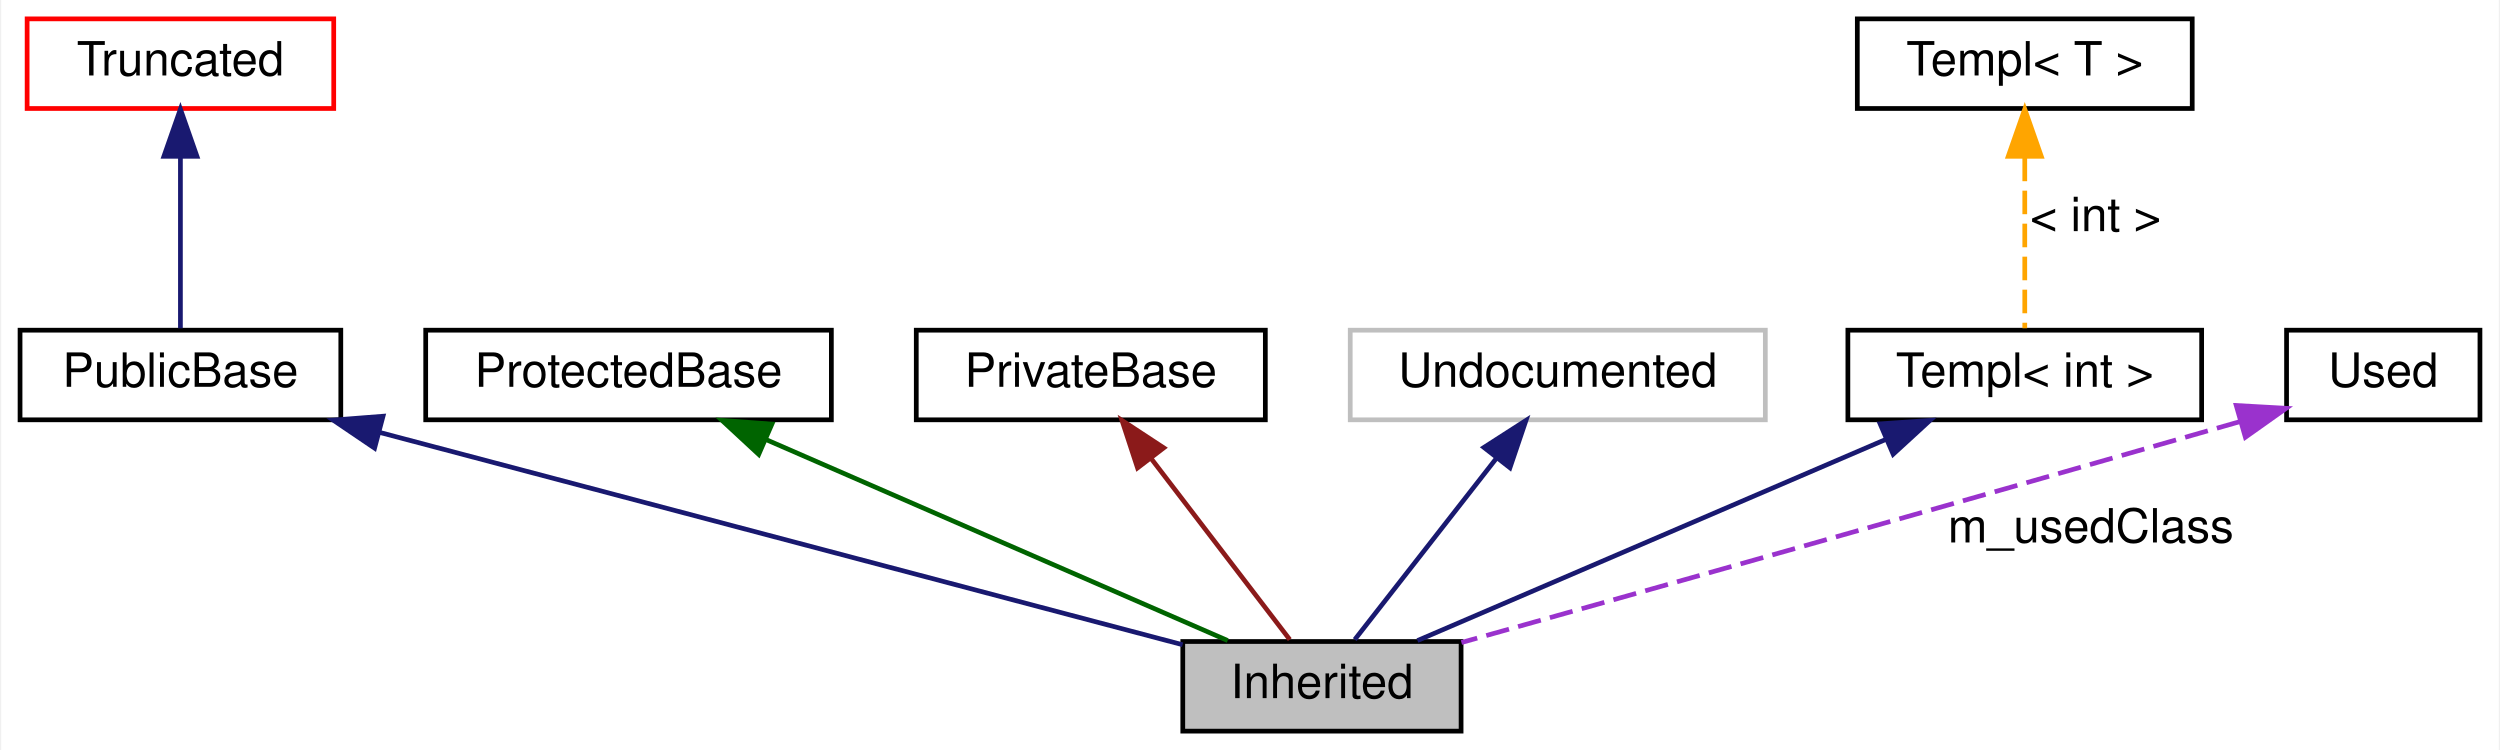
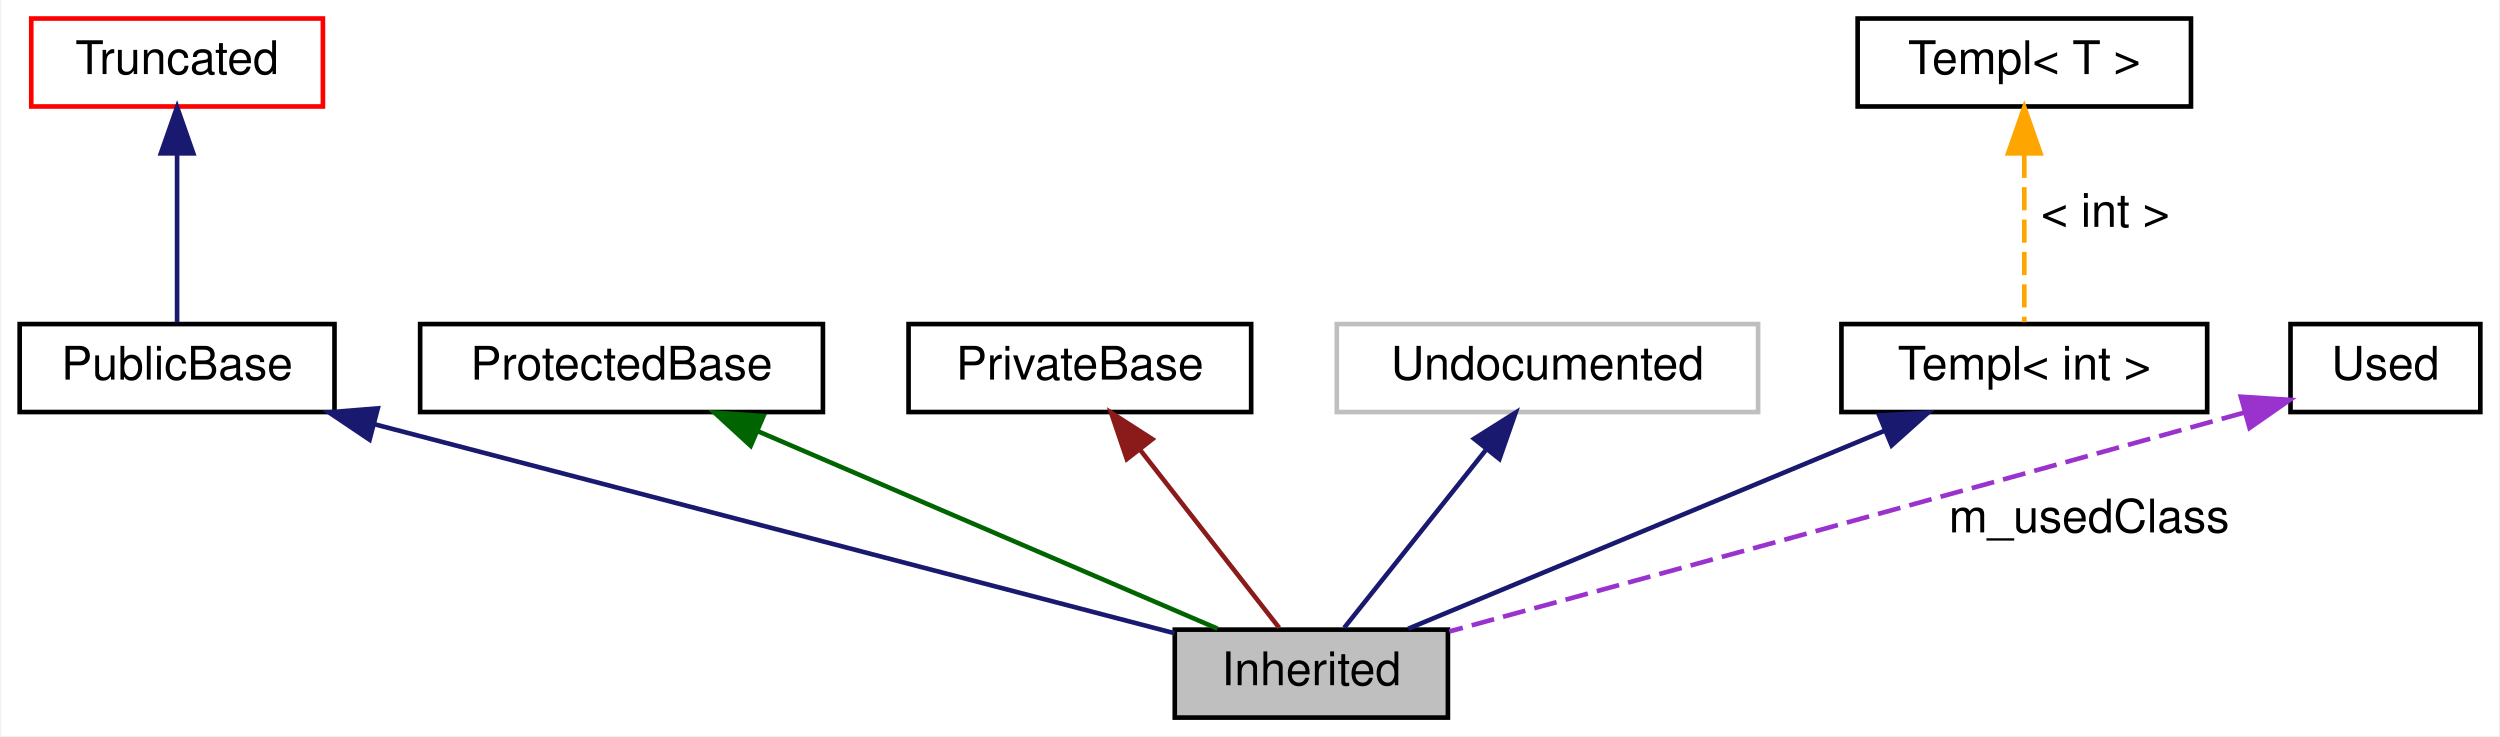
- <svg xmlns="http://www.w3.org/2000/svg" xmlns:xlink="http://www.w3.org/1999/xlink" width="530pt" height="159pt" viewBox="0.00 0.00 529.50 159.00">
+ <svg xmlns="http://www.w3.org/2000/svg" xmlns:xlink="http://www.w3.org/1999/xlink" width="540pt" height="159pt" viewBox="0.00 0.00 539.50 159.00">
  <g id="graph0" class="graph" transform="scale(1 1) rotate(0) translate(4 155)">
-     <polygon fill="white" stroke="none" points="-4,4 -4,-155 525.5,-155 525.5,4 -4,4" />
+     <polygon fill="white" stroke="none" points="-4,4 -4,-155 535.5,-155 535.5,4 -4,4" />
    <g id="node1" class="node">
-       <polygon fill="#bfbfbf" stroke="black" points="305.5,-19 246.5,-19 246.5,-0 305.5,-0 305.5,-19" />
-       <text text-anchor="middle" x="276" y="-7" font-family="Helvetica,sans-Serif" font-size="10.00">Inherited</text>
+       <polygon fill="#bfbfbf" stroke="black" points="308.5,-19 249.5,-19 249.5,-0 308.5,-0 308.5,-19" />
+       <text text-anchor="middle" x="279" y="-7" font-family="Helvetica,sans-Serif" font-size="10.00">Inherited</text>
    </g>
    <g id="node2" class="node">
      <g id="a_node2">
        <a xlink:href="$classPublicBase.html" xlink:title="PublicBase">
          <polygon fill="none" stroke="black" points="68,-85 0,-85 0,-66 68,-66 68,-85" />
          <text text-anchor="middle" x="34" y="-73" font-family="Helvetica,sans-Serif" font-size="10.00">PublicBase</text>
        </a>
      </g>
    </g>
    <g id="edge1" class="edge">
-       <path fill="none" stroke="midnightblue" d="M76.307,-63.311C125.052,-50.42 203.886,-29.571 246.46,-18.312" />
-       <polygon fill="midnightblue" stroke="midnightblue" points="75.159,-59.995 66.386,-65.935 76.949,-66.762 75.159,-59.995" />
+       <path fill="none" stroke="midnightblue" d="M76.55,-63.385C126.02,-50.462 206.377,-29.471 249.47,-18.214" />
+       <polygon fill="midnightblue" stroke="midnightblue" points="75.578,-60.021 66.788,-65.935 77.347,-66.794 75.578,-60.021" />
    </g>
    <g id="node3" class="node">
      <g id="a_node3">
        <a xlink:href="$classTruncated.html" xlink:title="Truncated">
-           <polygon fill="none" stroke="red" points="66.5,-151 1.5,-151 1.5,-132 66.5,-132 66.5,-151" />
+           <polygon fill="none" stroke="red" points="65.5,-151 2.5,-151 2.5,-132 65.5,-132 65.5,-151" />
          <text text-anchor="middle" x="34" y="-139" font-family="Helvetica,sans-Serif" font-size="10.00">Truncated</text>
        </a>
      </g>
    </g>
    <g id="edge2" class="edge">
      <path fill="none" stroke="midnightblue" d="M34,-121.584C34,-109.625 34,-94.721 34,-85.405" />
      <polygon fill="midnightblue" stroke="midnightblue" points="30.5,-121.869 34,-131.869 37.5,-121.869 30.5,-121.869" />
    </g>
    <g id="node4" class="node">
      <g id="a_node4">
        <a xlink:href="$classProtectedBase.html" xlink:title="ProtectedBase">
-           <polygon fill="none" stroke="black" points="172,-85 86,-85 86,-66 172,-66 172,-85" />
-           <text text-anchor="middle" x="129" y="-73" font-family="Helvetica,sans-Serif" font-size="10.00">ProtectedBase</text>
+           <polygon fill="none" stroke="black" points="173.5,-85 86.5,-85 86.5,-66 173.5,-66 173.5,-85" />
+           <text text-anchor="middle" x="130" y="-73" font-family="Helvetica,sans-Serif" font-size="10.00">ProtectedBase</text>
        </a>
      </g>
    </g>
    <g id="edge3" class="edge">
-       <path fill="none" stroke="darkgreen" d="M158.035,-61.859C187.004,-49.246 230.737,-30.206 256.02,-19.199" />
-       <polygon fill="darkgreen" stroke="darkgreen" points="156.597,-58.668 148.825,-65.869 159.391,-65.086 156.597,-58.668" />
+       <path fill="none" stroke="darkgreen" d="M159.43,-61.859C188.793,-49.246 233.121,-30.206 258.748,-19.199" />
+       <polygon fill="darkgreen" stroke="darkgreen" points="157.902,-58.706 150.095,-65.869 160.664,-65.138 157.902,-58.706" />
    </g>
    <g id="node5" class="node">
      <g id="a_node5">
        <a xlink:href="$classPrivateBase.html" xlink:title="PrivateBase">
-           <polygon fill="none" stroke="black" points="264,-85 190,-85 190,-66 264,-66 264,-85" />
-           <text text-anchor="middle" x="227" y="-73" font-family="Helvetica,sans-Serif" font-size="10.00">PrivateBase</text>
+           <polygon fill="none" stroke="black" points="266,-85 192,-85 192,-66 266,-66 266,-85" />
+           <text text-anchor="middle" x="229" y="-73" font-family="Helvetica,sans-Serif" font-size="10.00">PrivateBase</text>
        </a>
      </g>
    </g>
    <g id="edge4" class="edge">
-       <path fill="none" stroke="#8b1a1a" d="M239.811,-57.767C249.211,-45.49 261.608,-29.297 269.182,-19.405" />
-       <polygon fill="#8b1a1a" stroke="#8b1a1a" points="236.908,-55.801 233.608,-65.869 242.467,-60.056 236.908,-55.801" />
+       <path fill="none" stroke="#8b1a1a" d="M242.072,-57.767C251.664,-45.49 264.315,-29.297 272.043,-19.405" />
+       <polygon fill="#8b1a1a" stroke="#8b1a1a" points="239.142,-55.834 235.743,-65.869 244.658,-60.143 239.142,-55.834" />
    </g>
    <g id="node6" class="node">
-       <polygon fill="none" stroke="#bfbfbf" points="370,-85 282,-85 282,-66 370,-66 370,-85" />
-       <text text-anchor="middle" x="326" y="-73" font-family="Helvetica,sans-Serif" font-size="10.00">Undocumented</text>
+       <polygon fill="none" stroke="#bfbfbf" points="375.5,-85 284.5,-85 284.5,-66 375.5,-66 375.5,-85" />
+       <text text-anchor="middle" x="330" y="-73" font-family="Helvetica,sans-Serif" font-size="10.00">Undocumented</text>
    </g>
    <g id="edge5" class="edge">
-       <path fill="none" stroke="midnightblue" d="M312.928,-57.767C303.336,-45.49 290.685,-29.297 282.957,-19.405" />
-       <polygon fill="midnightblue" stroke="midnightblue" points="310.342,-60.143 319.257,-65.869 315.858,-55.834 310.342,-60.143" />
+       <path fill="none" stroke="midnightblue" d="M316.666,-57.767C306.883,-45.49 293.979,-29.297 286.096,-19.405" />
+       <polygon fill="midnightblue" stroke="midnightblue" points="314.153,-60.229 323.122,-65.869 319.627,-55.867 314.153,-60.229" />
    </g>
    <g id="node7" class="node">
      <g id="a_node7">
        <a xlink:href="$classTempl.html" xlink:title="Templ&lt; int &gt;">
-           <polygon fill="none" stroke="black" points="462.5,-85 387.5,-85 387.5,-66 462.5,-66 462.5,-85" />
-           <text text-anchor="middle" x="425" y="-73" font-family="Helvetica,sans-Serif" font-size="10.00">Templ&lt; int &gt;</text>
+           <polygon fill="none" stroke="black" points="472.5,-85 393.5,-85 393.5,-66 472.5,-66 472.5,-85" />
+           <text text-anchor="middle" x="433" y="-73" font-family="Helvetica,sans-Serif" font-size="10.00">Templ&lt; int &gt;</text>
        </a>
      </g>
    </g>
    <g id="edge6" class="edge">
-       <path fill="none" stroke="midnightblue" d="M395.57,-61.859C366.207,-49.246 321.879,-30.206 296.252,-19.199" />
-       <polygon fill="midnightblue" stroke="midnightblue" points="394.336,-65.138 404.905,-65.869 397.098,-58.706 394.336,-65.138" />
+       <path fill="none" stroke="midnightblue" d="M402.977,-62.023C372.632,-49.412 326.533,-30.254 299.932,-19.199" />
+       <polygon fill="midnightblue" stroke="midnightblue" points="401.653,-65.263 412.231,-65.869 404.34,-58.799 401.653,-65.263" />
    </g>
    <g id="node8" class="node">
      <g id="a_node8">
        <a xlink:href="$classTempl.html" xlink:title="Templ&lt; T &gt;">
-           <polygon fill="none" stroke="black" points="460.5,-151 389.5,-151 389.5,-132 460.5,-132 460.5,-151" />
-           <text text-anchor="middle" x="425" y="-139" font-family="Helvetica,sans-Serif" font-size="10.00">Templ&lt; T &gt;</text>
+           <polygon fill="none" stroke="black" points="469,-151 397,-151 397,-132 469,-132 469,-151" />
+           <text text-anchor="middle" x="433" y="-139" font-family="Helvetica,sans-Serif" font-size="10.00">Templ&lt; T &gt;</text>
        </a>
      </g>
    </g>
    <g id="edge7" class="edge">
-       <path fill="none" stroke="orange" stroke-dasharray="5,2" d="M425,-121.584C425,-109.625 425,-94.721 425,-85.405" />
-       <polygon fill="orange" stroke="orange" points="421.5,-121.869 425,-131.869 428.5,-121.869 421.5,-121.869" />
-       <text text-anchor="middle" x="440" y="-106" font-family="Helvetica,sans-Serif" font-size="10.00">&lt; int &gt;</text>
+       <path fill="none" stroke="orange" stroke-dasharray="5,2" d="M433,-121.584C433,-109.625 433,-94.721 433,-85.405" />
+       <polygon fill="orange" stroke="orange" points="429.5,-121.869 433,-131.869 436.5,-121.869 429.5,-121.869" />
+       <text text-anchor="middle" x="450.5" y="-106" font-family="Helvetica,sans-Serif" font-size="10.00">&lt; int &gt;</text>
    </g>
    <g id="node9" class="node">
      <g id="a_node9">
        <a xlink:href="$classUsed.html" xlink:title="Used">
-           <polygon fill="none" stroke="black" points="521.5,-85 480.5,-85 480.5,-66 521.5,-66 521.5,-85" />
-           <text text-anchor="middle" x="501" y="-73" font-family="Helvetica,sans-Serif" font-size="10.00">Used</text>
+           <polygon fill="none" stroke="black" points="531.5,-85 490.5,-85 490.5,-66 531.5,-66 531.5,-85" />
+           <text text-anchor="middle" x="511" y="-73" font-family="Helvetica,sans-Serif" font-size="10.00">Used</text>
        </a>
      </g>
    </g>
    <g id="edge8" class="edge">
-       <path fill="none" stroke="#9a32cd" stroke-dasharray="5,2" d="M470.534,-65.595C406.367,-47.133 342.096,-29.032 305.577,-18.784" />
-       <polygon fill="#9a32cd" stroke="#9a32cd" points="469.834,-69.035 480.412,-68.44 471.771,-62.309 469.834,-69.035" />
-       <text text-anchor="middle" x="439" y="-40" font-family="Helvetica,sans-Serif" font-size="10.00">m_usedClass</text>
+       <path fill="none" stroke="#9a32cd" stroke-dasharray="5,2" d="M480.434,-65.859C413.225,-47.126 346.374,-28.849 308.797,-18.607" />
+       <polygon fill="#9a32cd" stroke="#9a32cd" points="479.777,-69.309 490.349,-68.626 481.658,-62.567 479.777,-69.309" />
+       <text text-anchor="middle" x="447" y="-40" font-family="Helvetica,sans-Serif" font-size="10.00">m_usedClass</text>
    </g>
  </g>
</svg>
